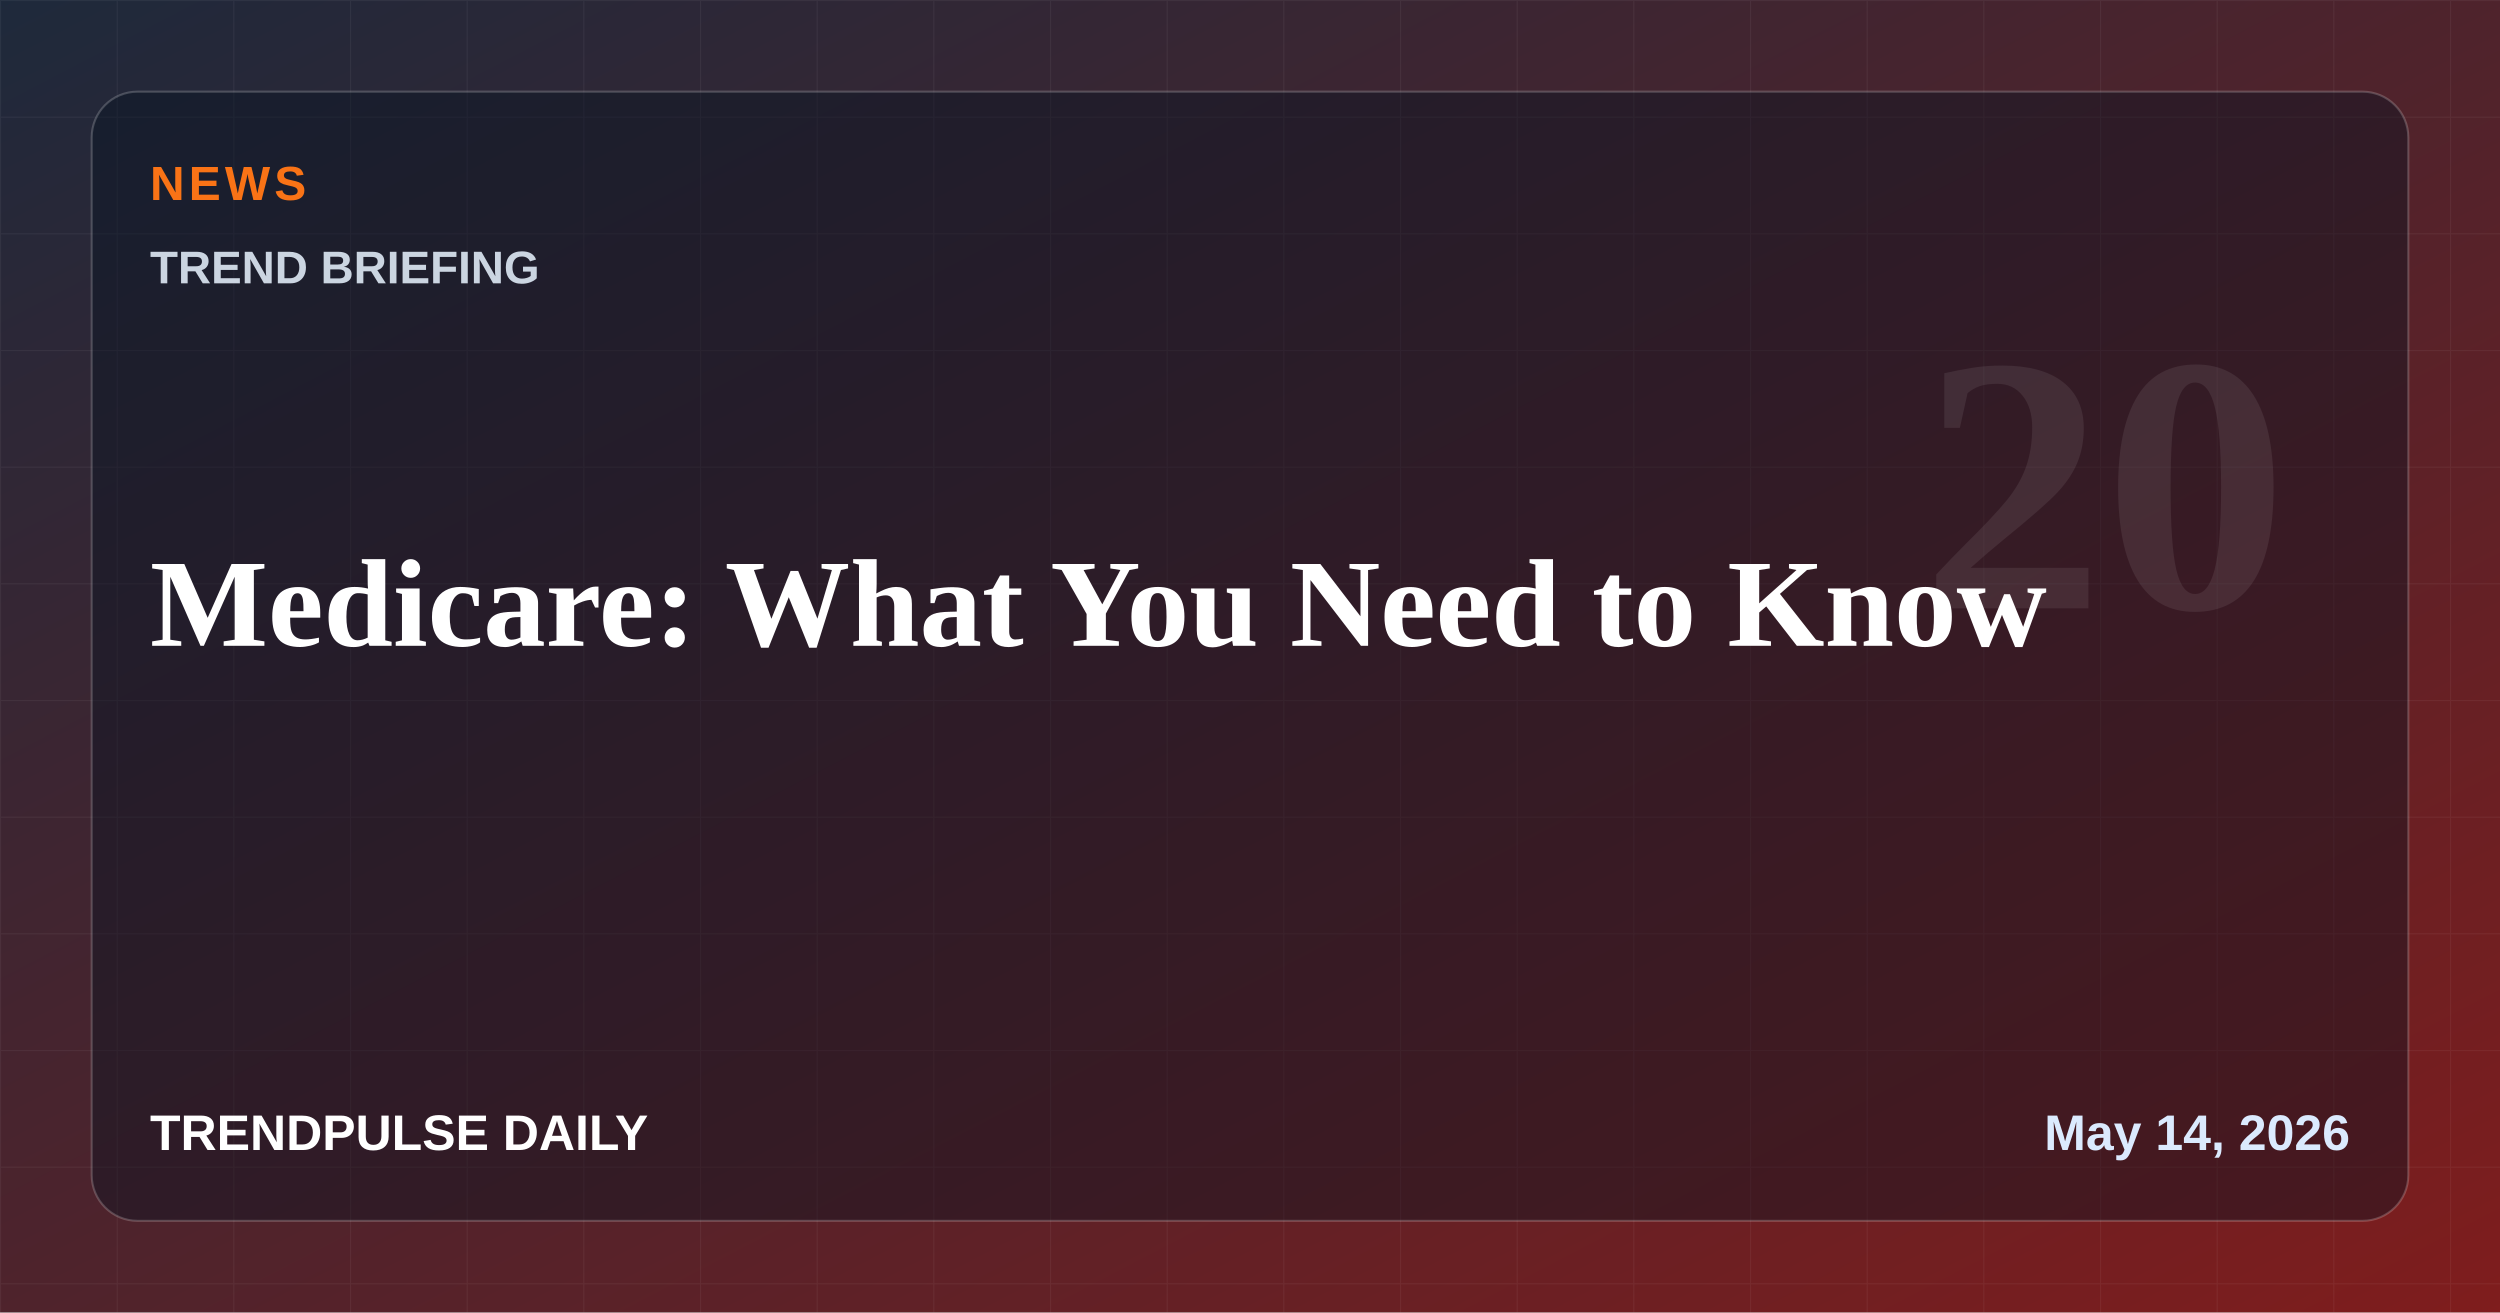
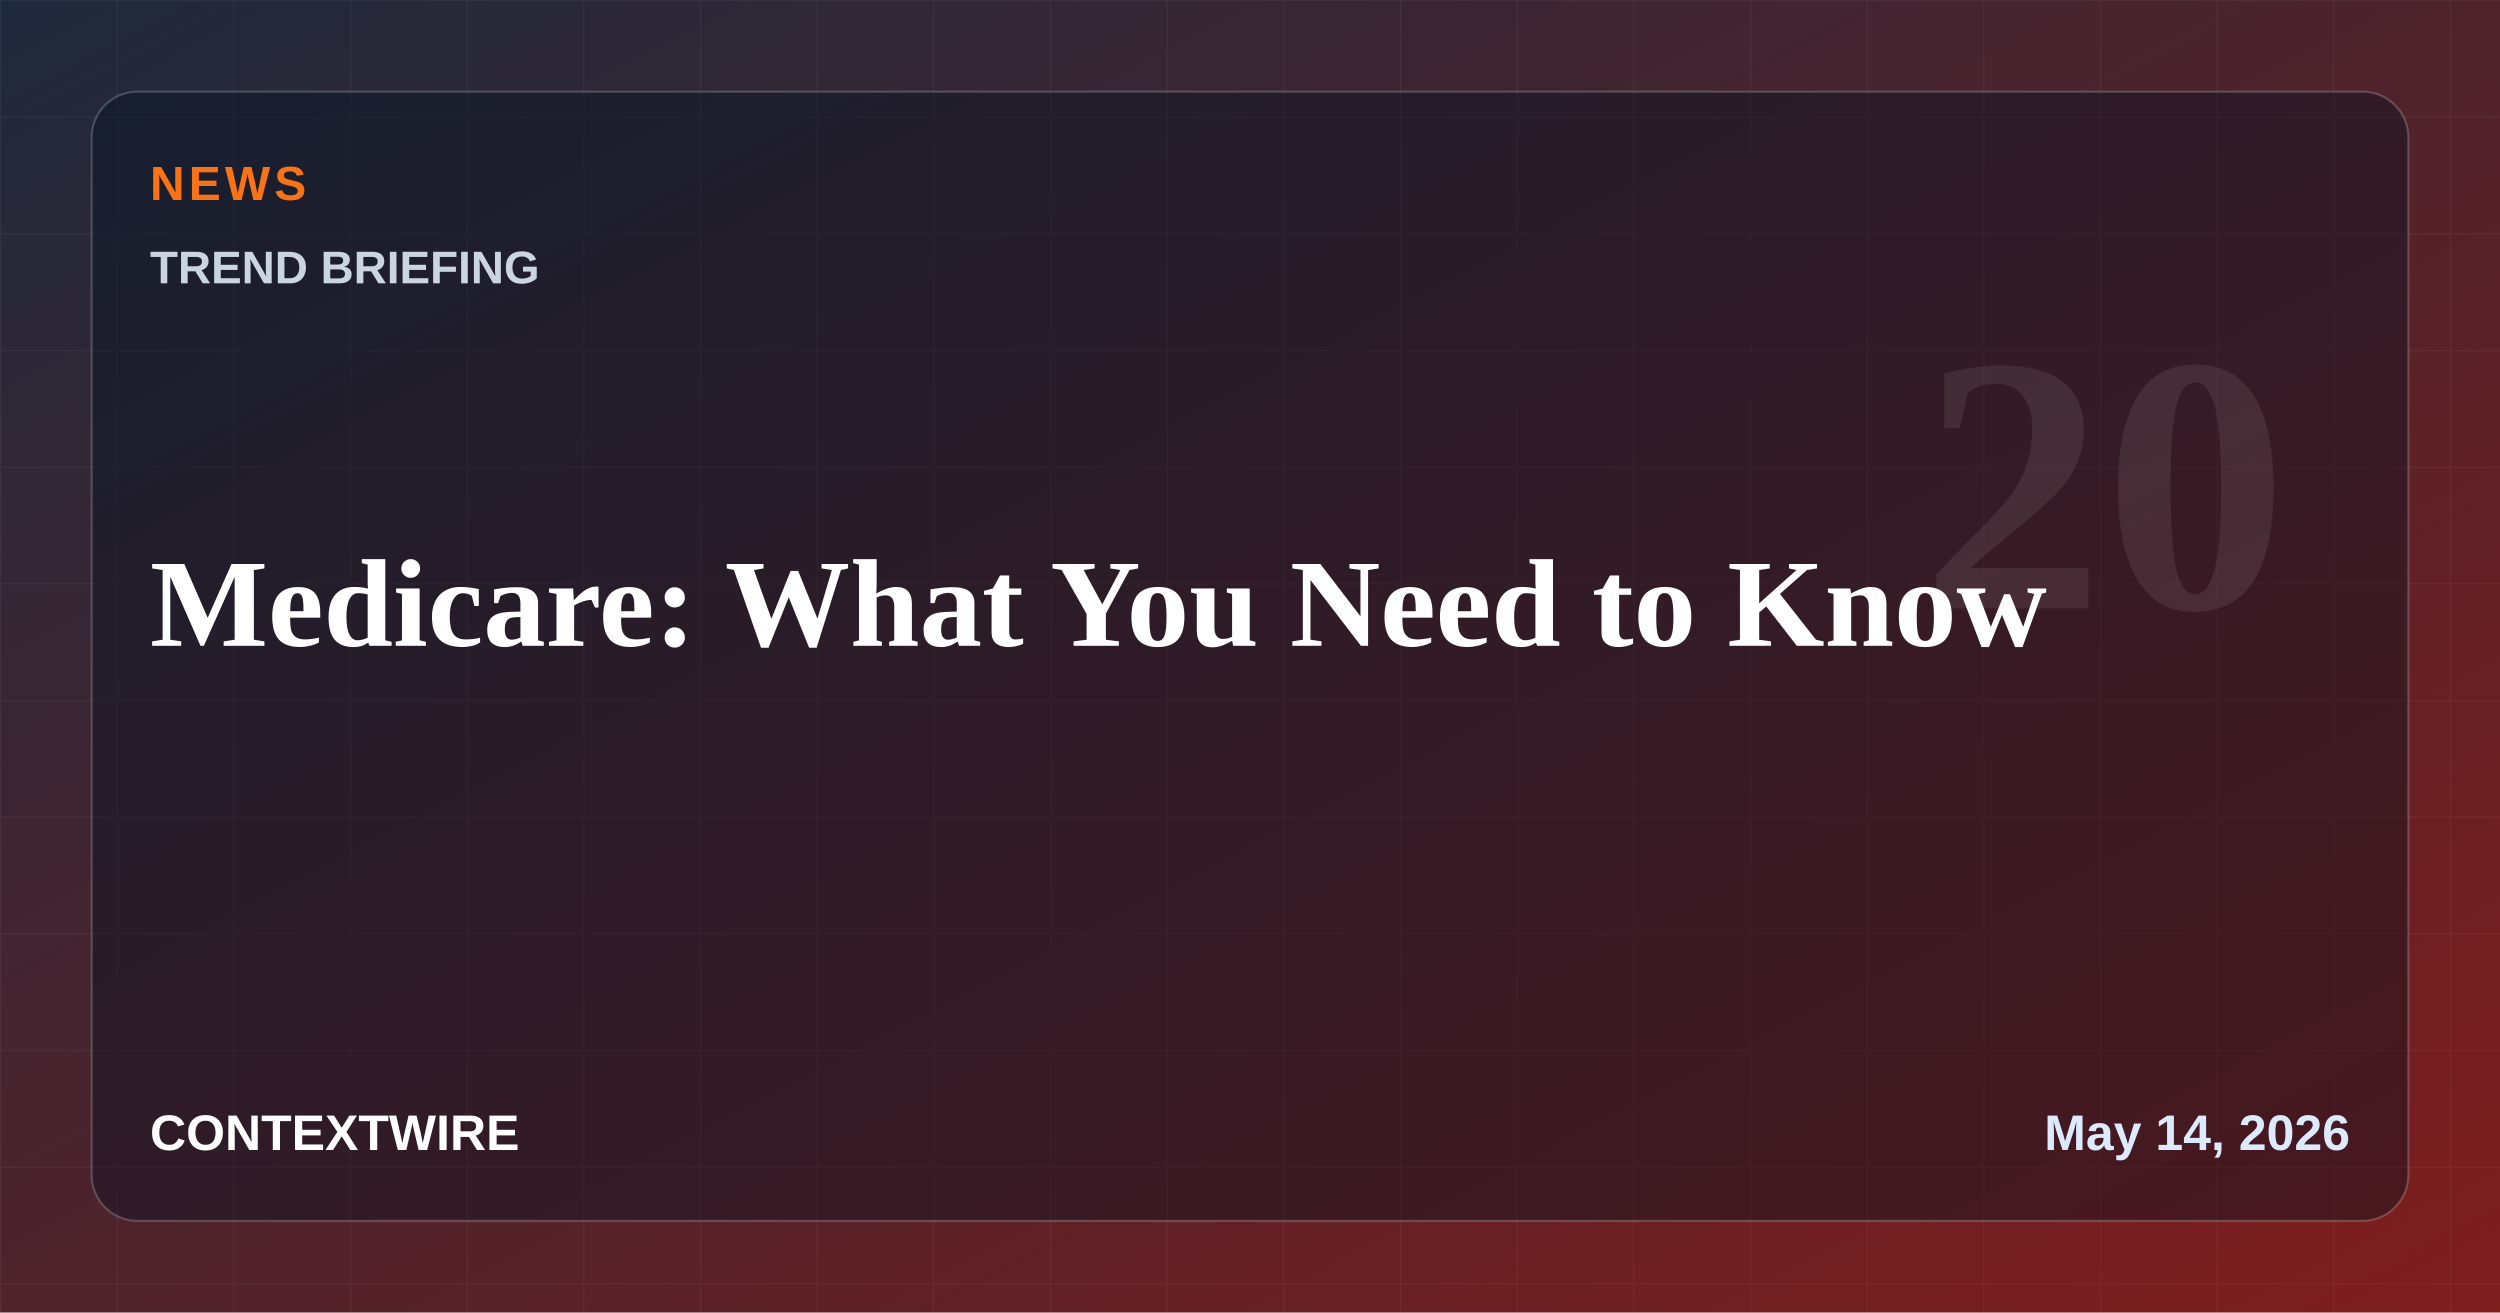
<svg xmlns="http://www.w3.org/2000/svg" width="1200" height="630" viewBox="0 0 1200 630" role="img" aria-label="Medicare: What You Need to Know">
  <defs>
    <linearGradient id="bg" x1="0" y1="0" x2="1" y2="1">
      <stop offset="0" stop-color="#1e293b" />
      <stop offset="1" stop-color="#7f1d1d" />
    </linearGradient>
    <pattern id="grid" width="56" height="56" patternUnits="userSpaceOnUse">
      <path d="M56 0H0v56" fill="none" stroke="#ffffff" stroke-opacity=".08" stroke-width="1" />
    </pattern>
  </defs>
  <rect width="1200" height="630" fill="url(#bg)" />
  <rect width="1200" height="630" fill="url(#grid)" opacity=".65" />
  <rect x="44" y="44" width="1112" height="542" rx="22" fill="#07111f" fill-opacity=".42" stroke="#ffffff" stroke-opacity=".2" />
  <text x="72" y="96" font-family="Arial, Helvetica, sans-serif" font-size="23" font-weight="800" fill="#f97316" letter-spacing="2">NEWS</text>
  <text x="72" y="136" font-family="Arial, Helvetica, sans-serif" font-size="22" font-weight="700" fill="#cbd5e1">TREND BRIEFING</text>
  <text x="72" y="310" font-family="Georgia, 'Times New Roman', serif" font-size="60" font-weight="700" fill="#ffffff">Medicare: What You Need to Know</text>
-   <text x="72" y="552" font-family="Arial, Helvetica, sans-serif" font-size="24" font-weight="800" fill="#ffffff">TRENDPULSE DAILY</text>
+   <text x="72" y="552" font-family="Arial, Helvetica, sans-serif" font-size="24" font-weight="800" fill="#ffffff">CONTEXTWIRE</text>
  <text x="1128" y="552" text-anchor="end" font-family="Arial, Helvetica, sans-serif" font-size="24" font-weight="700" fill="#dbeafe">May 14, 2026</text>
  <text x="1010" y="292" text-anchor="middle" font-family="Georgia, 'Times New Roman', serif" font-size="176" font-weight="700" fill="#ffffff" opacity=".08">20</text>
</svg>
